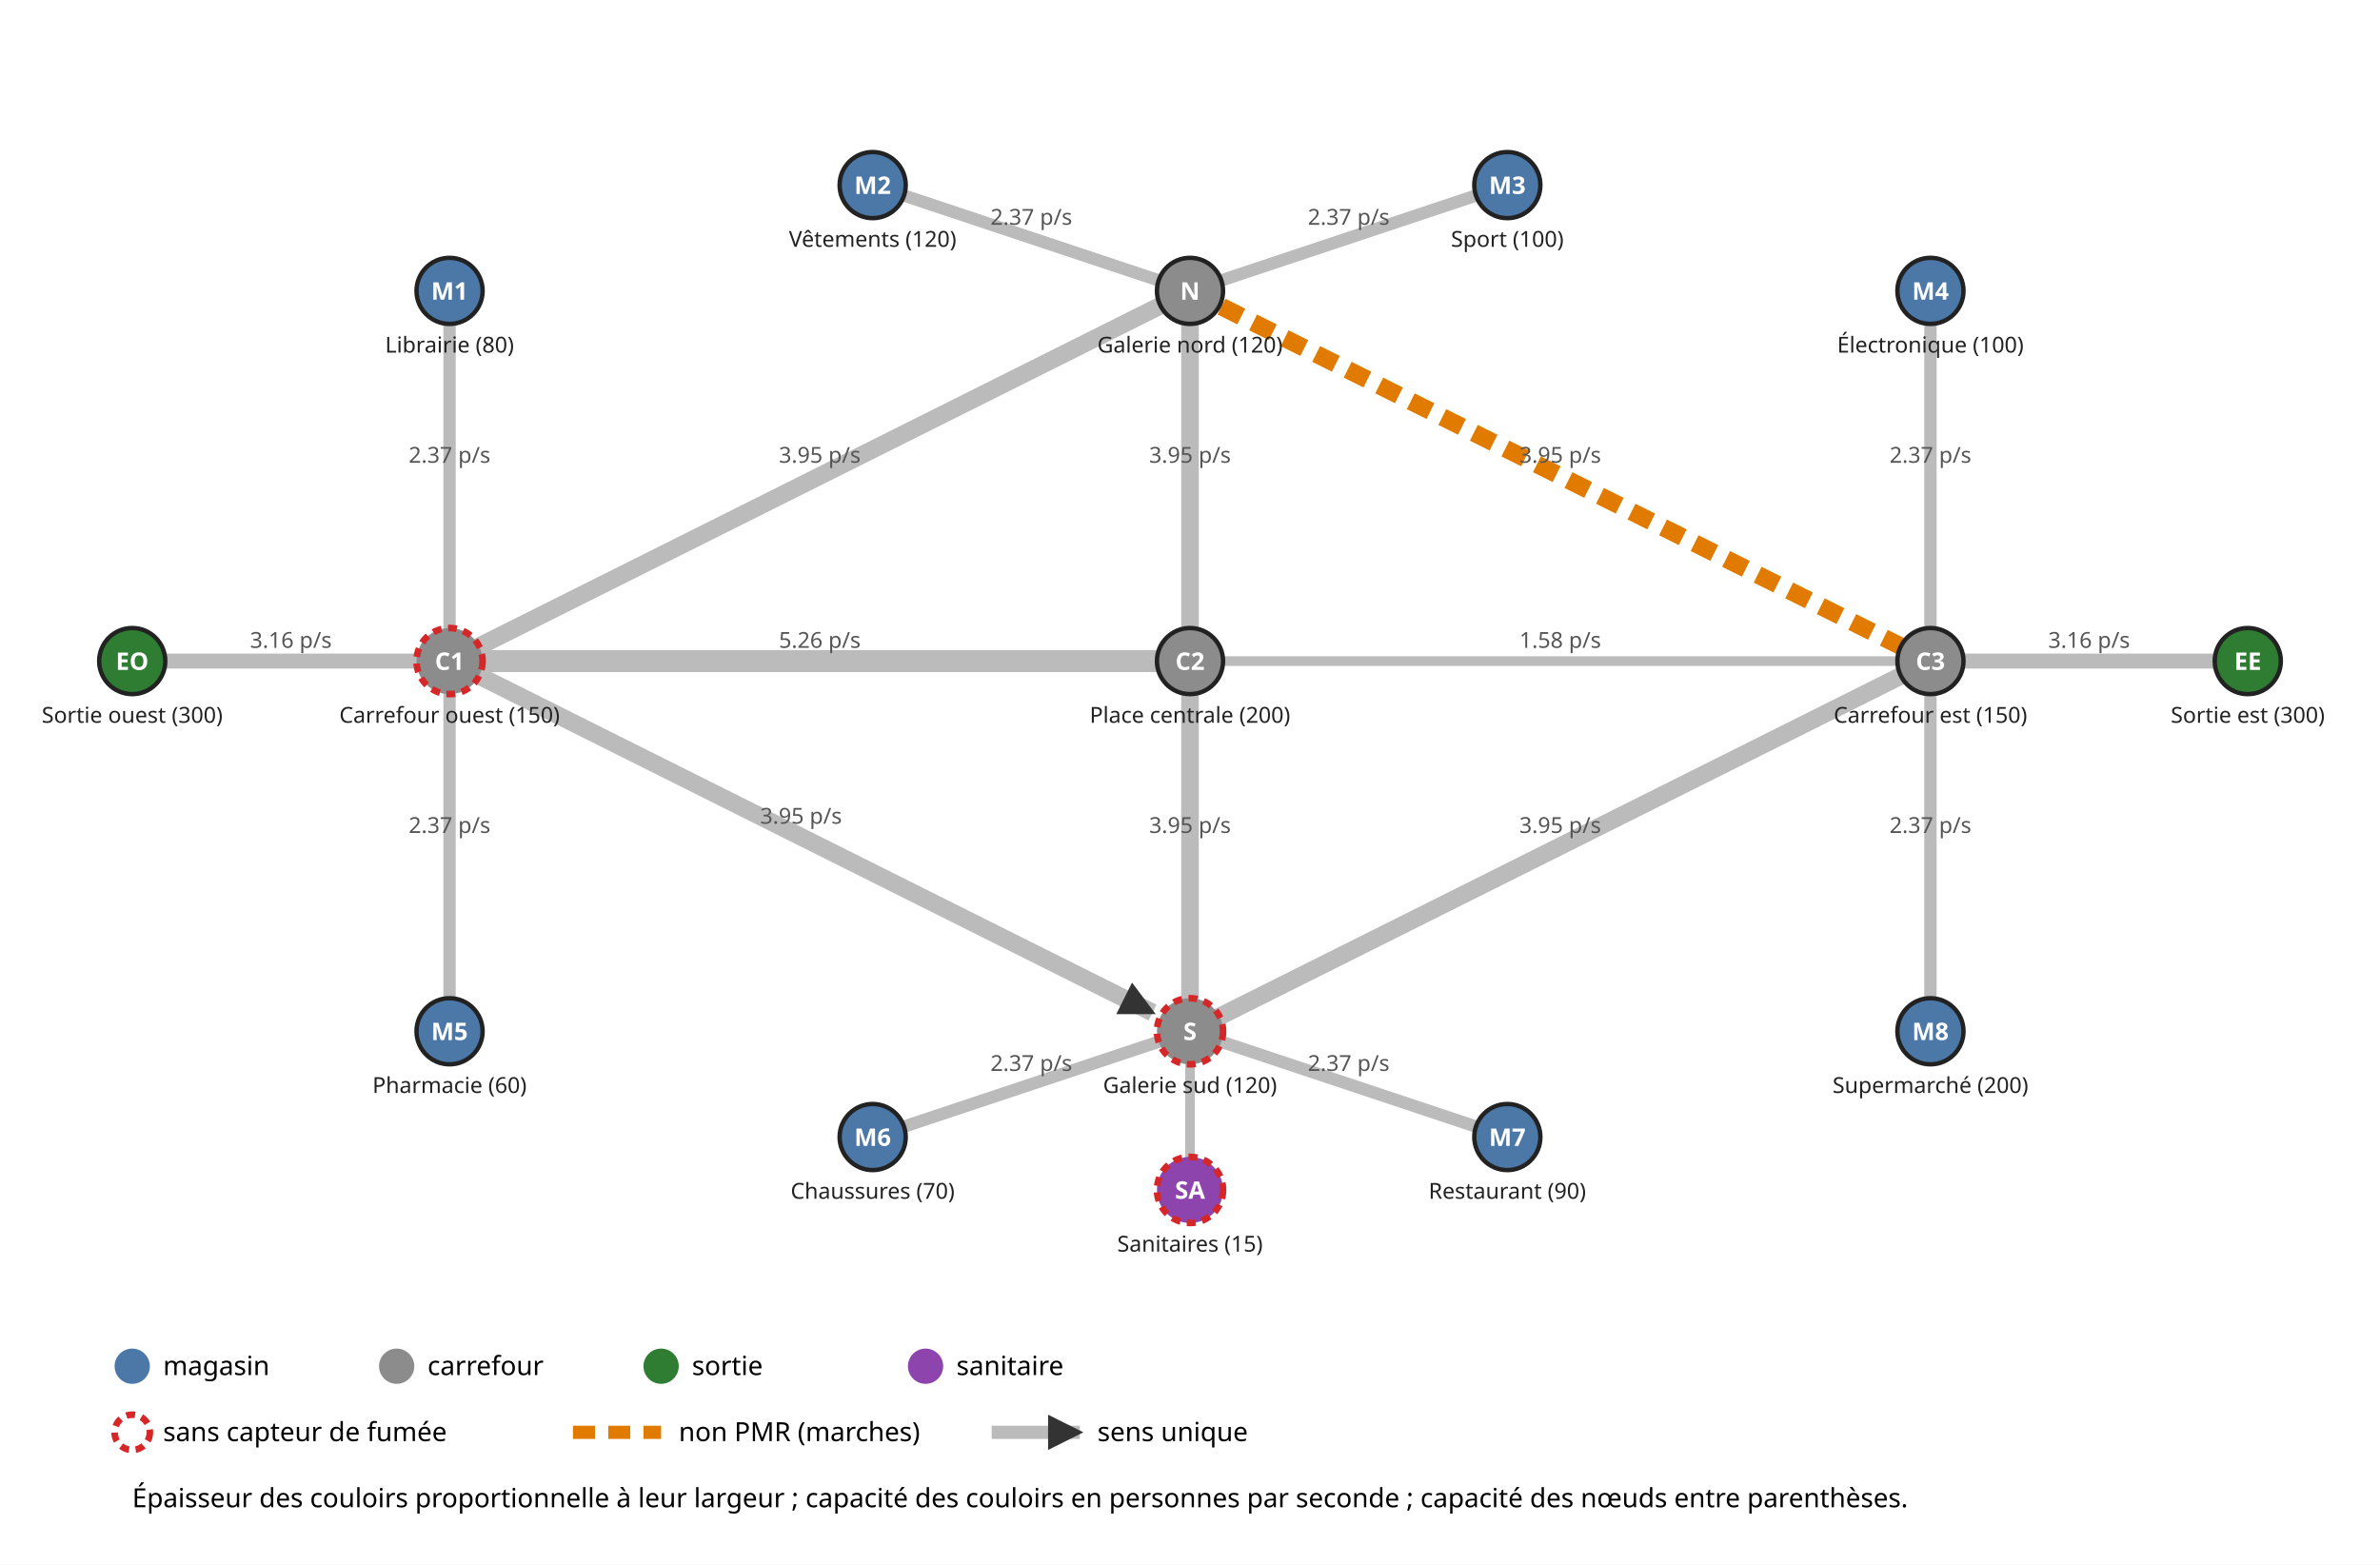
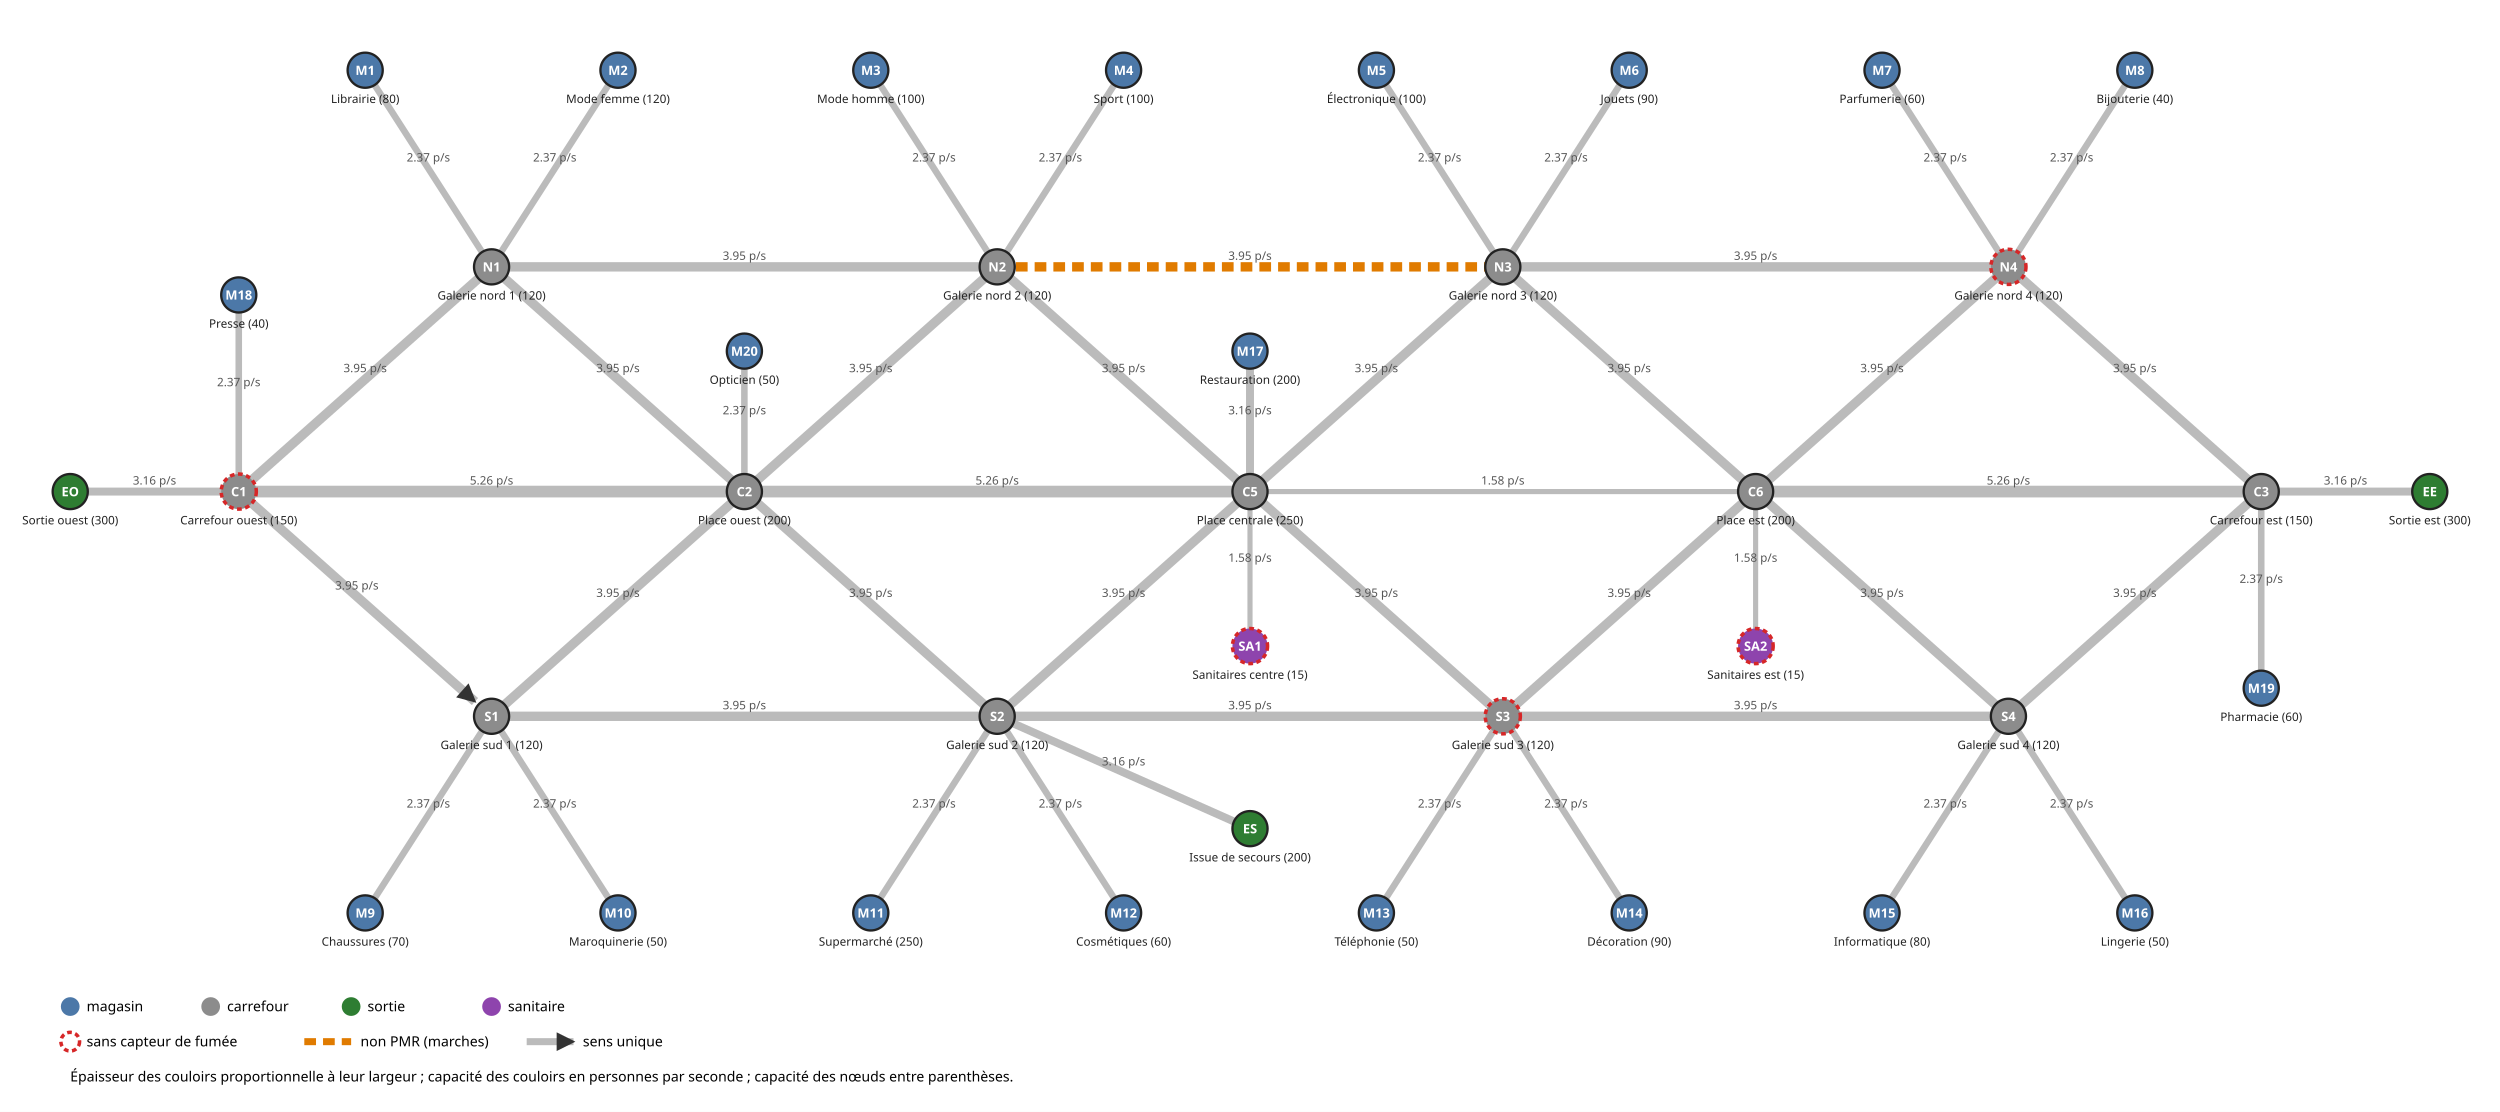
- <svg xmlns="http://www.w3.org/2000/svg" width="1080" height="710" font-family="sans-serif">
+ <svg xmlns="http://www.w3.org/2000/svg" width="2136" height="950" font-family="sans-serif">
  <defs>
    <marker id="fleche" viewBox="0 0 10 10" refX="9" refY="5" markerWidth="16" markerHeight="16" markerUnits="userSpaceOnUse" orient="auto">
      <path d="M0,0 L10,5 L0,10 z" fill="#333" />
    </marker>
  </defs>
-   <rect width="1080" height="710" fill="white" />
-   <line x1="60.0" y1="300.0" x2="204.0" y2="300.0" stroke="#BBBBBB" stroke-width="6.8" />
-   <text x="132.0" y="294.0" font-size="10" fill="#555" text-anchor="middle">3.16 p/s</text>
-   <line x1="204.0" y1="300.0" x2="540.0" y2="300.0" stroke="#BBBBBB" stroke-width="10.0" />
-   <text x="372.0" y="294.0" font-size="10" fill="#555" text-anchor="middle">5.26 p/s</text>
-   <line x1="540.0" y1="300.0" x2="876.0" y2="300.0" stroke="#BBBBBB" stroke-width="4.4" />
-   <text x="708.0" y="294.0" font-size="10" fill="#555" text-anchor="middle">1.58 p/s</text>
-   <line x1="876.0" y1="300.0" x2="1020.0" y2="300.0" stroke="#BBBBBB" stroke-width="6.8" />
-   <text x="948.0" y="294.0" font-size="10" fill="#555" text-anchor="middle">3.16 p/s</text>
-   <line x1="540.0" y1="300.0" x2="540.0" y2="132.0" stroke="#BBBBBB" stroke-width="8.0" />
-   <text x="540.0" y="210.0" font-size="10" fill="#555" text-anchor="middle">3.95 p/s</text>
-   <line x1="540.0" y1="300.0" x2="540.0" y2="468.0" stroke="#BBBBBB" stroke-width="8.0" />
-   <text x="540.0" y="378.0" font-size="10" fill="#555" text-anchor="middle">3.95 p/s</text>
-   <line x1="204.0" y1="300.0" x2="540.0" y2="132.0" stroke="#BBBBBB" stroke-width="8.0" />
-   <text x="372.0" y="210.0" font-size="10" fill="#555" text-anchor="middle">3.95 p/s</text>
-   <line x1="540.0" y1="132.0" x2="876.0" y2="300.0" stroke="#E07B00" stroke-width="8.0" stroke-dasharray="10,6" />
-   <text x="708.0" y="210.0" font-size="10" fill="#555" text-anchor="middle">3.95 p/s</text>
-   <line x1="204.0" y1="300.0" x2="523.0" y2="459.5" stroke="#BBBBBB" stroke-width="8.0" marker-end="url(#fleche)" />
-   <text x="363.5" y="373.8" font-size="10" fill="#555" text-anchor="middle">3.95 p/s</text>
-   <line x1="540.0" y1="468.0" x2="876.0" y2="300.0" stroke="#BBBBBB" stroke-width="8.0" />
-   <text x="708.0" y="378.0" font-size="10" fill="#555" text-anchor="middle">3.95 p/s</text>
-   <line x1="204.0" y1="132.0" x2="204.0" y2="300.0" stroke="#BBBBBB" stroke-width="5.6" />
-   <text x="204.0" y="210.0" font-size="10" fill="#555" text-anchor="middle">2.37 p/s</text>
-   <line x1="204.0" y1="468.0" x2="204.0" y2="300.0" stroke="#BBBBBB" stroke-width="5.6" />
-   <text x="204.0" y="378.0" font-size="10" fill="#555" text-anchor="middle">2.37 p/s</text>
-   <line x1="396.0" y1="84.0" x2="540.0" y2="132.0" stroke="#BBBBBB" stroke-width="5.6" />
-   <text x="468.0" y="102.0" font-size="10" fill="#555" text-anchor="middle">2.37 p/s</text>
-   <line x1="684.0" y1="84.0" x2="540.0" y2="132.0" stroke="#BBBBBB" stroke-width="5.6" />
-   <text x="612.0" y="102.0" font-size="10" fill="#555" text-anchor="middle">2.37 p/s</text>
-   <line x1="876.0" y1="132.0" x2="876.0" y2="300.0" stroke="#BBBBBB" stroke-width="5.6" />
-   <text x="876.0" y="210.0" font-size="10" fill="#555" text-anchor="middle">2.37 p/s</text>
-   <line x1="876.0" y1="468.0" x2="876.0" y2="300.0" stroke="#BBBBBB" stroke-width="5.6" />
-   <text x="876.0" y="378.0" font-size="10" fill="#555" text-anchor="middle">2.37 p/s</text>
-   <line x1="396.0" y1="516.0" x2="540.0" y2="468.0" stroke="#BBBBBB" stroke-width="5.6" />
-   <text x="468.0" y="486.0" font-size="10" fill="#555" text-anchor="middle">2.37 p/s</text>
-   <line x1="684.0" y1="516.0" x2="540.0" y2="468.0" stroke="#BBBBBB" stroke-width="5.6" />
-   <text x="612.0" y="486.0" font-size="10" fill="#555" text-anchor="middle">2.37 p/s</text>
-   <line x1="540.0" y1="540.0" x2="540.0" y2="468.0" stroke="#BBBBBB" stroke-width="4.4" />
-   <circle cx="60.0" cy="300.0" r="15" fill="#2E7D32" stroke="#222" stroke-width="2" />
-   <text x="60.0" y="304.0" font-size="11" fill="white" text-anchor="middle" font-weight="bold">EO</text>
-   <text x="60.0" y="328.0" font-size="10" fill="#222" text-anchor="middle">Sortie ouest (300)</text>
-   <circle cx="204.0" cy="300.0" r="15" fill="#8C8C8C" stroke="#D62728" stroke-width="3" stroke-dasharray="4,3" />
-   <text x="204.0" y="304.0" font-size="11" fill="white" text-anchor="middle" font-weight="bold">C1</text>
-   <text x="204.0" y="328.0" font-size="10" fill="#222" text-anchor="middle">Carrefour ouest (150)</text>
-   <circle cx="540.0" cy="300.0" r="15" fill="#8C8C8C" stroke="#222" stroke-width="2" />
-   <text x="540.0" y="304.0" font-size="11" fill="white" text-anchor="middle" font-weight="bold">C2</text>
-   <text x="540.0" y="328.0" font-size="10" fill="#222" text-anchor="middle">Place centrale (200)</text>
-   <circle cx="876.0" cy="300.0" r="15" fill="#8C8C8C" stroke="#222" stroke-width="2" />
-   <text x="876.0" y="304.0" font-size="11" fill="white" text-anchor="middle" font-weight="bold">C3</text>
-   <text x="876.0" y="328.0" font-size="10" fill="#222" text-anchor="middle">Carrefour est (150)</text>
-   <circle cx="1020.0" cy="300.0" r="15" fill="#2E7D32" stroke="#222" stroke-width="2" />
-   <text x="1020.0" y="304.0" font-size="11" fill="white" text-anchor="middle" font-weight="bold">EE</text>
-   <text x="1020.0" y="328.0" font-size="10" fill="#222" text-anchor="middle">Sortie est (300)</text>
-   <circle cx="540.0" cy="132.0" r="15" fill="#8C8C8C" stroke="#222" stroke-width="2" />
-   <text x="540.0" y="136.0" font-size="11" fill="white" text-anchor="middle" font-weight="bold">N</text>
-   <text x="540.0" y="160.0" font-size="10" fill="#222" text-anchor="middle">Galerie nord (120)</text>
-   <circle cx="540.0" cy="468.0" r="15" fill="#8C8C8C" stroke="#D62728" stroke-width="3" stroke-dasharray="4,3" />
-   <text x="540.0" y="472.0" font-size="11" fill="white" text-anchor="middle" font-weight="bold">S</text>
-   <text x="540.0" y="496.0" font-size="10" fill="#222" text-anchor="middle">Galerie sud (120)</text>
-   <circle cx="204.0" cy="132.0" r="15" fill="#4C78A8" stroke="#222" stroke-width="2" />
-   <text x="204.0" y="136.0" font-size="11" fill="white" text-anchor="middle" font-weight="bold">M1</text>
-   <text x="204.0" y="160.0" font-size="10" fill="#222" text-anchor="middle">Librairie (80)</text>
-   <circle cx="396.0" cy="84.0" r="15" fill="#4C78A8" stroke="#222" stroke-width="2" />
-   <text x="396.0" y="88.0" font-size="11" fill="white" text-anchor="middle" font-weight="bold">M2</text>
-   <text x="396.0" y="112.0" font-size="10" fill="#222" text-anchor="middle">Vêtements (120)</text>
-   <circle cx="684.0" cy="84.0" r="15" fill="#4C78A8" stroke="#222" stroke-width="2" />
-   <text x="684.0" y="88.0" font-size="11" fill="white" text-anchor="middle" font-weight="bold">M3</text>
-   <text x="684.0" y="112.0" font-size="10" fill="#222" text-anchor="middle">Sport (100)</text>
-   <circle cx="876.0" cy="132.0" r="15" fill="#4C78A8" stroke="#222" stroke-width="2" />
-   <text x="876.0" y="136.0" font-size="11" fill="white" text-anchor="middle" font-weight="bold">M4</text>
-   <text x="876.0" y="160.0" font-size="10" fill="#222" text-anchor="middle">Électronique (100)</text>
-   <circle cx="204.0" cy="468.0" r="15" fill="#4C78A8" stroke="#222" stroke-width="2" />
-   <text x="204.0" y="472.0" font-size="11" fill="white" text-anchor="middle" font-weight="bold">M5</text>
-   <text x="204.0" y="496.0" font-size="10" fill="#222" text-anchor="middle">Pharmacie (60)</text>
-   <circle cx="396.0" cy="516.0" r="15" fill="#4C78A8" stroke="#222" stroke-width="2" />
-   <text x="396.0" y="520.0" font-size="11" fill="white" text-anchor="middle" font-weight="bold">M6</text>
-   <text x="396.0" y="544.0" font-size="10" fill="#222" text-anchor="middle">Chaussures (70)</text>
-   <circle cx="684.0" cy="516.0" r="15" fill="#4C78A8" stroke="#222" stroke-width="2" />
-   <text x="684.0" y="520.0" font-size="11" fill="white" text-anchor="middle" font-weight="bold">M7</text>
-   <text x="684.0" y="544.0" font-size="10" fill="#222" text-anchor="middle">Restaurant (90)</text>
-   <circle cx="876.0" cy="468.0" r="15" fill="#4C78A8" stroke="#222" stroke-width="2" />
-   <text x="876.0" y="472.0" font-size="11" fill="white" text-anchor="middle" font-weight="bold">M8</text>
-   <text x="876.0" y="496.0" font-size="10" fill="#222" text-anchor="middle">Supermarché (200)</text>
-   <circle cx="540.0" cy="540.0" r="15" fill="#8E44AD" stroke="#D62728" stroke-width="3" stroke-dasharray="4,3" />
-   <text x="540.0" y="544.0" font-size="11" fill="white" text-anchor="middle" font-weight="bold">SA</text>
-   <text x="540.0" y="568.0" font-size="10" fill="#222" text-anchor="middle">Sanitaires (15)</text>
-   <circle cx="60" cy="620" r="8" fill="#4C78A8" />
-   <text x="74" y="624" font-size="12">magasin</text>
-   <circle cx="180" cy="620" r="8" fill="#8C8C8C" />
-   <text x="194" y="624" font-size="12">carrefour</text>
-   <circle cx="300" cy="620" r="8" fill="#2E7D32" />
-   <text x="314" y="624" font-size="12">sortie</text>
-   <circle cx="420" cy="620" r="8" fill="#8E44AD" />
-   <text x="434" y="624" font-size="12">sanitaire</text>
-   <circle cx="60" cy="650" r="8" fill="white" stroke="#D62728" stroke-width="3" stroke-dasharray="4,3" />
-   <text x="74" y="654" font-size="12">sans capteur de fumée</text>
-   <line x1="260" y1="650" x2="300" y2="650" stroke="#E07B00" stroke-width="6" stroke-dasharray="10,6" />
-   <text x="308" y="654" font-size="12">non PMR (marches)</text>
-   <line x1="450" y1="650" x2="490" y2="650" stroke="#BBBBBB" stroke-width="6" marker-end="url(#fleche)" />
-   <text x="498" y="654" font-size="12">sens unique</text>
-   <text x="60" y="684" font-size="12">Épaisseur des couloirs proportionnelle à leur largeur ; capacité des couloirs en personnes par seconde ; capacité des nœuds entre parenthèses.</text>
+   <rect width="2136" height="950" fill="white" />
+   <line x1="60.0" y1="420.0" x2="204.0" y2="420.0" stroke="#BBBBBB" stroke-width="6.8" />
+   <text x="132.0" y="414.0" font-size="10" fill="#555" text-anchor="middle">3.16 p/s</text>
+   <line x1="204.0" y1="420.0" x2="636.0" y2="420.0" stroke="#BBBBBB" stroke-width="10.0" />
+   <text x="420.0" y="414.0" font-size="10" fill="#555" text-anchor="middle">5.26 p/s</text>
+   <line x1="636.0" y1="420.0" x2="1068.0" y2="420.0" stroke="#BBBBBB" stroke-width="10.0" />
+   <text x="852.0" y="414.0" font-size="10" fill="#555" text-anchor="middle">5.26 p/s</text>
+   <line x1="1068.0" y1="420.0" x2="1500.0" y2="420.0" stroke="#BBBBBB" stroke-width="4.4" />
+   <text x="1284.0" y="414.0" font-size="10" fill="#555" text-anchor="middle">1.58 p/s</text>
+   <line x1="1500.0" y1="420.0" x2="1932.0" y2="420.0" stroke="#BBBBBB" stroke-width="10.0" />
+   <text x="1716.0" y="414.0" font-size="10" fill="#555" text-anchor="middle">5.26 p/s</text>
+   <line x1="1932.0" y1="420.0" x2="2076.0" y2="420.0" stroke="#BBBBBB" stroke-width="6.8" />
+   <text x="2004.0" y="414.0" font-size="10" fill="#555" text-anchor="middle">3.16 p/s</text>
+   <line x1="420.0" y1="228.0" x2="852.0" y2="228.0" stroke="#BBBBBB" stroke-width="8.0" />
+   <text x="636.0" y="222.0" font-size="10" fill="#555" text-anchor="middle">3.95 p/s</text>
+   <line x1="852.0" y1="228.0" x2="1284.0" y2="228.0" stroke="#E07B00" stroke-width="8.0" stroke-dasharray="10,6" />
+   <text x="1068.0" y="222.0" font-size="10" fill="#555" text-anchor="middle">3.95 p/s</text>
+   <line x1="1284.0" y1="228.0" x2="1716.0" y2="228.0" stroke="#BBBBBB" stroke-width="8.0" />
+   <text x="1500.0" y="222.0" font-size="10" fill="#555" text-anchor="middle">3.95 p/s</text>
+   <line x1="420.0" y1="612.0" x2="852.0" y2="612.0" stroke="#BBBBBB" stroke-width="8.0" />
+   <text x="636.0" y="606.0" font-size="10" fill="#555" text-anchor="middle">3.95 p/s</text>
+   <line x1="852.0" y1="612.0" x2="1284.0" y2="612.0" stroke="#BBBBBB" stroke-width="8.0" />
+   <text x="1068.0" y="606.0" font-size="10" fill="#555" text-anchor="middle">3.95 p/s</text>
+   <line x1="1284.0" y1="612.0" x2="1716.0" y2="612.0" stroke="#BBBBBB" stroke-width="8.0" />
+   <text x="1500.0" y="606.0" font-size="10" fill="#555" text-anchor="middle">3.95 p/s</text>
+   <line x1="204.0" y1="420.0" x2="420.0" y2="228.0" stroke="#BBBBBB" stroke-width="8.0" />
+   <text x="312.0" y="318.0" font-size="10" fill="#555" text-anchor="middle">3.95 p/s</text>
+   <line x1="420.0" y1="228.0" x2="636.0" y2="420.0" stroke="#BBBBBB" stroke-width="8.0" />
+   <text x="528.0" y="318.0" font-size="10" fill="#555" text-anchor="middle">3.95 p/s</text>
+   <line x1="636.0" y1="420.0" x2="852.0" y2="228.0" stroke="#BBBBBB" stroke-width="8.0" />
+   <text x="744.0" y="318.0" font-size="10" fill="#555" text-anchor="middle">3.95 p/s</text>
+   <line x1="852.0" y1="228.0" x2="1068.0" y2="420.0" stroke="#BBBBBB" stroke-width="8.0" />
+   <text x="960.0" y="318.0" font-size="10" fill="#555" text-anchor="middle">3.95 p/s</text>
+   <line x1="1068.0" y1="420.0" x2="1284.0" y2="228.0" stroke="#BBBBBB" stroke-width="8.0" />
+   <text x="1176.0" y="318.0" font-size="10" fill="#555" text-anchor="middle">3.95 p/s</text>
+   <line x1="1284.0" y1="228.0" x2="1500.0" y2="420.0" stroke="#BBBBBB" stroke-width="8.0" />
+   <text x="1392.0" y="318.0" font-size="10" fill="#555" text-anchor="middle">3.95 p/s</text>
+   <line x1="1500.0" y1="420.0" x2="1716.0" y2="228.0" stroke="#BBBBBB" stroke-width="8.0" />
+   <text x="1608.0" y="318.0" font-size="10" fill="#555" text-anchor="middle">3.95 p/s</text>
+   <line x1="1716.0" y1="228.0" x2="1932.0" y2="420.0" stroke="#BBBBBB" stroke-width="8.0" />
+   <text x="1824.0" y="318.0" font-size="10" fill="#555" text-anchor="middle">3.95 p/s</text>
+   <line x1="204.0" y1="420.0" x2="405.8" y2="599.4" stroke="#BBBBBB" stroke-width="8.0" marker-end="url(#fleche)" />
+   <text x="304.9" y="503.7" font-size="10" fill="#555" text-anchor="middle">3.95 p/s</text>
+   <line x1="420.0" y1="612.0" x2="636.0" y2="420.0" stroke="#BBBBBB" stroke-width="8.0" />
+   <text x="528.0" y="510.0" font-size="10" fill="#555" text-anchor="middle">3.95 p/s</text>
+   <line x1="636.0" y1="420.0" x2="852.0" y2="612.0" stroke="#BBBBBB" stroke-width="8.0" />
+   <text x="744.0" y="510.0" font-size="10" fill="#555" text-anchor="middle">3.95 p/s</text>
+   <line x1="852.0" y1="612.0" x2="1068.0" y2="420.0" stroke="#BBBBBB" stroke-width="8.0" />
+   <text x="960.0" y="510.0" font-size="10" fill="#555" text-anchor="middle">3.95 p/s</text>
+   <line x1="1068.0" y1="420.0" x2="1284.0" y2="612.0" stroke="#BBBBBB" stroke-width="8.0" />
+   <text x="1176.0" y="510.0" font-size="10" fill="#555" text-anchor="middle">3.95 p/s</text>
+   <line x1="1284.0" y1="612.0" x2="1500.0" y2="420.0" stroke="#BBBBBB" stroke-width="8.0" />
+   <text x="1392.0" y="510.0" font-size="10" fill="#555" text-anchor="middle">3.95 p/s</text>
+   <line x1="1500.0" y1="420.0" x2="1716.0" y2="612.0" stroke="#BBBBBB" stroke-width="8.0" />
+   <text x="1608.0" y="510.0" font-size="10" fill="#555" text-anchor="middle">3.95 p/s</text>
+   <line x1="1716.0" y1="612.0" x2="1932.0" y2="420.0" stroke="#BBBBBB" stroke-width="8.0" />
+   <text x="1824.0" y="510.0" font-size="10" fill="#555" text-anchor="middle">3.95 p/s</text>
+   <line x1="852.0" y1="612.0" x2="1068.0" y2="708.0" stroke="#BBBBBB" stroke-width="6.8" />
+   <text x="960.0" y="654.0" font-size="10" fill="#555" text-anchor="middle">3.16 p/s</text>
+   <line x1="1068.0" y1="420.0" x2="1068.0" y2="300.0" stroke="#BBBBBB" stroke-width="6.8" />
+   <text x="1068.0" y="354.0" font-size="10" fill="#555" text-anchor="middle">3.16 p/s</text>
+   <line x1="204.0" y1="252.0" x2="204.0" y2="420.0" stroke="#BBBBBB" stroke-width="5.6" />
+   <text x="204.0" y="330.0" font-size="10" fill="#555" text-anchor="middle">2.37 p/s</text>
+   <line x1="1932.0" y1="588.0" x2="1932.0" y2="420.0" stroke="#BBBBBB" stroke-width="5.6" />
+   <text x="1932.0" y="498.0" font-size="10" fill="#555" text-anchor="middle">2.37 p/s</text>
+   <line x1="636.0" y1="300.0" x2="636.0" y2="420.0" stroke="#BBBBBB" stroke-width="5.6" />
+   <text x="636.0" y="354.0" font-size="10" fill="#555" text-anchor="middle">2.37 p/s</text>
+   <line x1="1068.0" y1="552.0" x2="1068.0" y2="420.0" stroke="#BBBBBB" stroke-width="4.4" />
+   <text x="1068.0" y="480.0" font-size="10" fill="#555" text-anchor="middle">1.58 p/s</text>
+   <line x1="1500.0" y1="552.0" x2="1500.0" y2="420.0" stroke="#BBBBBB" stroke-width="4.4" />
+   <text x="1500.0" y="480.0" font-size="10" fill="#555" text-anchor="middle">1.58 p/s</text>
+   <line x1="312.0" y1="60.0" x2="420.0" y2="228.0" stroke="#BBBBBB" stroke-width="5.6" />
+   <text x="366.0" y="138.0" font-size="10" fill="#555" text-anchor="middle">2.37 p/s</text>
+   <line x1="312.0" y1="780.0" x2="420.0" y2="612.0" stroke="#BBBBBB" stroke-width="5.6" />
+   <text x="366.0" y="690.0" font-size="10" fill="#555" text-anchor="middle">2.37 p/s</text>
+   <line x1="528.0" y1="60.0" x2="420.0" y2="228.0" stroke="#BBBBBB" stroke-width="5.6" />
+   <text x="474.0" y="138.0" font-size="10" fill="#555" text-anchor="middle">2.37 p/s</text>
+   <line x1="528.0" y1="780.0" x2="420.0" y2="612.0" stroke="#BBBBBB" stroke-width="5.6" />
+   <text x="474.0" y="690.0" font-size="10" fill="#555" text-anchor="middle">2.37 p/s</text>
+   <line x1="744.0" y1="60.0" x2="852.0" y2="228.0" stroke="#BBBBBB" stroke-width="5.6" />
+   <text x="798.0" y="138.0" font-size="10" fill="#555" text-anchor="middle">2.37 p/s</text>
+   <line x1="744.0" y1="780.0" x2="852.0" y2="612.0" stroke="#BBBBBB" stroke-width="5.6" />
+   <text x="798.0" y="690.0" font-size="10" fill="#555" text-anchor="middle">2.37 p/s</text>
+   <line x1="960.0" y1="60.0" x2="852.0" y2="228.0" stroke="#BBBBBB" stroke-width="5.6" />
+   <text x="906.0" y="138.0" font-size="10" fill="#555" text-anchor="middle">2.37 p/s</text>
+   <line x1="960.0" y1="780.0" x2="852.0" y2="612.0" stroke="#BBBBBB" stroke-width="5.6" />
+   <text x="906.0" y="690.0" font-size="10" fill="#555" text-anchor="middle">2.37 p/s</text>
+   <line x1="1176.0" y1="60.0" x2="1284.0" y2="228.0" stroke="#BBBBBB" stroke-width="5.6" />
+   <text x="1230.0" y="138.0" font-size="10" fill="#555" text-anchor="middle">2.37 p/s</text>
+   <line x1="1176.0" y1="780.0" x2="1284.0" y2="612.0" stroke="#BBBBBB" stroke-width="5.6" />
+   <text x="1230.0" y="690.0" font-size="10" fill="#555" text-anchor="middle">2.37 p/s</text>
+   <line x1="1392.0" y1="60.0" x2="1284.0" y2="228.0" stroke="#BBBBBB" stroke-width="5.6" />
+   <text x="1338.0" y="138.0" font-size="10" fill="#555" text-anchor="middle">2.37 p/s</text>
+   <line x1="1392.0" y1="780.0" x2="1284.0" y2="612.0" stroke="#BBBBBB" stroke-width="5.6" />
+   <text x="1338.0" y="690.0" font-size="10" fill="#555" text-anchor="middle">2.37 p/s</text>
+   <line x1="1608.0" y1="60.0" x2="1716.0" y2="228.0" stroke="#BBBBBB" stroke-width="5.6" />
+   <text x="1662.0" y="138.0" font-size="10" fill="#555" text-anchor="middle">2.37 p/s</text>
+   <line x1="1608.0" y1="780.0" x2="1716.0" y2="612.0" stroke="#BBBBBB" stroke-width="5.6" />
+   <text x="1662.0" y="690.0" font-size="10" fill="#555" text-anchor="middle">2.37 p/s</text>
+   <line x1="1824.0" y1="60.0" x2="1716.0" y2="228.0" stroke="#BBBBBB" stroke-width="5.6" />
+   <text x="1770.0" y="138.0" font-size="10" fill="#555" text-anchor="middle">2.37 p/s</text>
+   <line x1="1824.0" y1="780.0" x2="1716.0" y2="612.0" stroke="#BBBBBB" stroke-width="5.6" />
+   <text x="1770.0" y="690.0" font-size="10" fill="#555" text-anchor="middle">2.37 p/s</text>
+   <circle cx="60.0" cy="420.0" r="15" fill="#2E7D32" stroke="#222" stroke-width="2" />
+   <text x="60.0" y="424.0" font-size="11" fill="white" text-anchor="middle" font-weight="bold">EO</text>
+   <text x="60.0" y="448.0" font-size="10" fill="#222" text-anchor="middle">Sortie ouest (300)</text>
+   <circle cx="2076.0" cy="420.0" r="15" fill="#2E7D32" stroke="#222" stroke-width="2" />
+   <text x="2076.0" y="424.0" font-size="11" fill="white" text-anchor="middle" font-weight="bold">EE</text>
+   <text x="2076.0" y="448.0" font-size="10" fill="#222" text-anchor="middle">Sortie est (300)</text>
+   <circle cx="1068.0" cy="708.0" r="15" fill="#2E7D32" stroke="#222" stroke-width="2" />
+   <text x="1068.0" y="712.0" font-size="11" fill="white" text-anchor="middle" font-weight="bold">ES</text>
+   <text x="1068.0" y="736.0" font-size="10" fill="#222" text-anchor="middle">Issue de secours (200)</text>
+   <circle cx="204.0" cy="420.0" r="15" fill="#8C8C8C" stroke="#D62728" stroke-width="3" stroke-dasharray="4,3" />
+   <text x="204.0" y="424.0" font-size="11" fill="white" text-anchor="middle" font-weight="bold">C1</text>
+   <text x="204.0" y="448.0" font-size="10" fill="#222" text-anchor="middle">Carrefour ouest (150)</text>
+   <circle cx="636.0" cy="420.0" r="15" fill="#8C8C8C" stroke="#222" stroke-width="2" />
+   <text x="636.0" y="424.0" font-size="11" fill="white" text-anchor="middle" font-weight="bold">C2</text>
+   <text x="636.0" y="448.0" font-size="10" fill="#222" text-anchor="middle">Place ouest (200)</text>
+   <circle cx="1068.0" cy="420.0" r="15" fill="#8C8C8C" stroke="#222" stroke-width="2" />
+   <text x="1068.0" y="424.0" font-size="11" fill="white" text-anchor="middle" font-weight="bold">C5</text>
+   <text x="1068.0" y="448.0" font-size="10" fill="#222" text-anchor="middle">Place centrale (250)</text>
+   <circle cx="1500.0" cy="420.0" r="15" fill="#8C8C8C" stroke="#222" stroke-width="2" />
+   <text x="1500.0" y="424.0" font-size="11" fill="white" text-anchor="middle" font-weight="bold">C6</text>
+   <text x="1500.0" y="448.0" font-size="10" fill="#222" text-anchor="middle">Place est (200)</text>
+   <circle cx="1932.0" cy="420.0" r="15" fill="#8C8C8C" stroke="#222" stroke-width="2" />
+   <text x="1932.0" y="424.0" font-size="11" fill="white" text-anchor="middle" font-weight="bold">C3</text>
+   <text x="1932.0" y="448.0" font-size="10" fill="#222" text-anchor="middle">Carrefour est (150)</text>
+   <circle cx="420.0" cy="228.0" r="15" fill="#8C8C8C" stroke="#222" stroke-width="2" />
+   <text x="420.0" y="232.0" font-size="11" fill="white" text-anchor="middle" font-weight="bold">N1</text>
+   <text x="420.0" y="256.0" font-size="10" fill="#222" text-anchor="middle">Galerie nord 1 (120)</text>
+   <circle cx="852.0" cy="228.0" r="15" fill="#8C8C8C" stroke="#222" stroke-width="2" />
+   <text x="852.0" y="232.0" font-size="11" fill="white" text-anchor="middle" font-weight="bold">N2</text>
+   <text x="852.0" y="256.0" font-size="10" fill="#222" text-anchor="middle">Galerie nord 2 (120)</text>
+   <circle cx="1284.0" cy="228.0" r="15" fill="#8C8C8C" stroke="#222" stroke-width="2" />
+   <text x="1284.0" y="232.0" font-size="11" fill="white" text-anchor="middle" font-weight="bold">N3</text>
+   <text x="1284.0" y="256.0" font-size="10" fill="#222" text-anchor="middle">Galerie nord 3 (120)</text>
+   <circle cx="1716.0" cy="228.0" r="15" fill="#8C8C8C" stroke="#D62728" stroke-width="3" stroke-dasharray="4,3" />
+   <text x="1716.0" y="232.0" font-size="11" fill="white" text-anchor="middle" font-weight="bold">N4</text>
+   <text x="1716.0" y="256.0" font-size="10" fill="#222" text-anchor="middle">Galerie nord 4 (120)</text>
+   <circle cx="420.0" cy="612.0" r="15" fill="#8C8C8C" stroke="#222" stroke-width="2" />
+   <text x="420.0" y="616.0" font-size="11" fill="white" text-anchor="middle" font-weight="bold">S1</text>
+   <text x="420.0" y="640.0" font-size="10" fill="#222" text-anchor="middle">Galerie sud 1 (120)</text>
+   <circle cx="852.0" cy="612.0" r="15" fill="#8C8C8C" stroke="#222" stroke-width="2" />
+   <text x="852.0" y="616.0" font-size="11" fill="white" text-anchor="middle" font-weight="bold">S2</text>
+   <text x="852.0" y="640.0" font-size="10" fill="#222" text-anchor="middle">Galerie sud 2 (120)</text>
+   <circle cx="1284.0" cy="612.0" r="15" fill="#8C8C8C" stroke="#D62728" stroke-width="3" stroke-dasharray="4,3" />
+   <text x="1284.0" y="616.0" font-size="11" fill="white" text-anchor="middle" font-weight="bold">S3</text>
+   <text x="1284.0" y="640.0" font-size="10" fill="#222" text-anchor="middle">Galerie sud 3 (120)</text>
+   <circle cx="1716.0" cy="612.0" r="15" fill="#8C8C8C" stroke="#222" stroke-width="2" />
+   <text x="1716.0" y="616.0" font-size="11" fill="white" text-anchor="middle" font-weight="bold">S4</text>
+   <text x="1716.0" y="640.0" font-size="10" fill="#222" text-anchor="middle">Galerie sud 4 (120)</text>
+   <circle cx="312.0" cy="60.0" r="15" fill="#4C78A8" stroke="#222" stroke-width="2" />
+   <text x="312.0" y="64.0" font-size="11" fill="white" text-anchor="middle" font-weight="bold">M1</text>
+   <text x="312.0" y="88.0" font-size="10" fill="#222" text-anchor="middle">Librairie (80)</text>
+   <circle cx="528.0" cy="60.0" r="15" fill="#4C78A8" stroke="#222" stroke-width="2" />
+   <text x="528.0" y="64.0" font-size="11" fill="white" text-anchor="middle" font-weight="bold">M2</text>
+   <text x="528.0" y="88.0" font-size="10" fill="#222" text-anchor="middle">Mode femme (120)</text>
+   <circle cx="744.0" cy="60.0" r="15" fill="#4C78A8" stroke="#222" stroke-width="2" />
+   <text x="744.0" y="64.0" font-size="11" fill="white" text-anchor="middle" font-weight="bold">M3</text>
+   <text x="744.0" y="88.0" font-size="10" fill="#222" text-anchor="middle">Mode homme (100)</text>
+   <circle cx="960.0" cy="60.0" r="15" fill="#4C78A8" stroke="#222" stroke-width="2" />
+   <text x="960.0" y="64.0" font-size="11" fill="white" text-anchor="middle" font-weight="bold">M4</text>
+   <text x="960.0" y="88.0" font-size="10" fill="#222" text-anchor="middle">Sport (100)</text>
+   <circle cx="1176.0" cy="60.0" r="15" fill="#4C78A8" stroke="#222" stroke-width="2" />
+   <text x="1176.0" y="64.0" font-size="11" fill="white" text-anchor="middle" font-weight="bold">M5</text>
+   <text x="1176.0" y="88.0" font-size="10" fill="#222" text-anchor="middle">Électronique (100)</text>
+   <circle cx="1392.0" cy="60.0" r="15" fill="#4C78A8" stroke="#222" stroke-width="2" />
+   <text x="1392.0" y="64.0" font-size="11" fill="white" text-anchor="middle" font-weight="bold">M6</text>
+   <text x="1392.0" y="88.0" font-size="10" fill="#222" text-anchor="middle">Jouets (90)</text>
+   <circle cx="1608.0" cy="60.0" r="15" fill="#4C78A8" stroke="#222" stroke-width="2" />
+   <text x="1608.0" y="64.0" font-size="11" fill="white" text-anchor="middle" font-weight="bold">M7</text>
+   <text x="1608.0" y="88.0" font-size="10" fill="#222" text-anchor="middle">Parfumerie (60)</text>
+   <circle cx="1824.0" cy="60.0" r="15" fill="#4C78A8" stroke="#222" stroke-width="2" />
+   <text x="1824.0" y="64.0" font-size="11" fill="white" text-anchor="middle" font-weight="bold">M8</text>
+   <text x="1824.0" y="88.0" font-size="10" fill="#222" text-anchor="middle">Bijouterie (40)</text>
+   <circle cx="312.0" cy="780.0" r="15" fill="#4C78A8" stroke="#222" stroke-width="2" />
+   <text x="312.0" y="784.0" font-size="11" fill="white" text-anchor="middle" font-weight="bold">M9</text>
+   <text x="312.0" y="808.0" font-size="10" fill="#222" text-anchor="middle">Chaussures (70)</text>
+   <circle cx="528.0" cy="780.0" r="15" fill="#4C78A8" stroke="#222" stroke-width="2" />
+   <text x="528.0" y="784.0" font-size="11" fill="white" text-anchor="middle" font-weight="bold">M10</text>
+   <text x="528.0" y="808.0" font-size="10" fill="#222" text-anchor="middle">Maroquinerie (50)</text>
+   <circle cx="744.0" cy="780.0" r="15" fill="#4C78A8" stroke="#222" stroke-width="2" />
+   <text x="744.0" y="784.0" font-size="11" fill="white" text-anchor="middle" font-weight="bold">M11</text>
+   <text x="744.0" y="808.0" font-size="10" fill="#222" text-anchor="middle">Supermarché (250)</text>
+   <circle cx="960.0" cy="780.0" r="15" fill="#4C78A8" stroke="#222" stroke-width="2" />
+   <text x="960.0" y="784.0" font-size="11" fill="white" text-anchor="middle" font-weight="bold">M12</text>
+   <text x="960.0" y="808.0" font-size="10" fill="#222" text-anchor="middle">Cosmétiques (60)</text>
+   <circle cx="1176.0" cy="780.0" r="15" fill="#4C78A8" stroke="#222" stroke-width="2" />
+   <text x="1176.0" y="784.0" font-size="11" fill="white" text-anchor="middle" font-weight="bold">M13</text>
+   <text x="1176.0" y="808.0" font-size="10" fill="#222" text-anchor="middle">Téléphonie (50)</text>
+   <circle cx="1392.0" cy="780.0" r="15" fill="#4C78A8" stroke="#222" stroke-width="2" />
+   <text x="1392.0" y="784.0" font-size="11" fill="white" text-anchor="middle" font-weight="bold">M14</text>
+   <text x="1392.0" y="808.0" font-size="10" fill="#222" text-anchor="middle">Décoration (90)</text>
+   <circle cx="1608.0" cy="780.0" r="15" fill="#4C78A8" stroke="#222" stroke-width="2" />
+   <text x="1608.0" y="784.0" font-size="11" fill="white" text-anchor="middle" font-weight="bold">M15</text>
+   <text x="1608.0" y="808.0" font-size="10" fill="#222" text-anchor="middle">Informatique (80)</text>
+   <circle cx="1824.0" cy="780.0" r="15" fill="#4C78A8" stroke="#222" stroke-width="2" />
+   <text x="1824.0" y="784.0" font-size="11" fill="white" text-anchor="middle" font-weight="bold">M16</text>
+   <text x="1824.0" y="808.0" font-size="10" fill="#222" text-anchor="middle">Lingerie (50)</text>
+   <circle cx="1068.0" cy="300.0" r="15" fill="#4C78A8" stroke="#222" stroke-width="2" />
+   <text x="1068.0" y="304.0" font-size="11" fill="white" text-anchor="middle" font-weight="bold">M17</text>
+   <text x="1068.0" y="328.0" font-size="10" fill="#222" text-anchor="middle">Restauration (200)</text>
+   <circle cx="204.0" cy="252.0" r="15" fill="#4C78A8" stroke="#222" stroke-width="2" />
+   <text x="204.0" y="256.0" font-size="11" fill="white" text-anchor="middle" font-weight="bold">M18</text>
+   <text x="204.0" y="280.0" font-size="10" fill="#222" text-anchor="middle">Presse (40)</text>
+   <circle cx="1932.0" cy="588.0" r="15" fill="#4C78A8" stroke="#222" stroke-width="2" />
+   <text x="1932.0" y="592.0" font-size="11" fill="white" text-anchor="middle" font-weight="bold">M19</text>
+   <text x="1932.0" y="616.0" font-size="10" fill="#222" text-anchor="middle">Pharmacie (60)</text>
+   <circle cx="636.0" cy="300.0" r="15" fill="#4C78A8" stroke="#222" stroke-width="2" />
+   <text x="636.0" y="304.0" font-size="11" fill="white" text-anchor="middle" font-weight="bold">M20</text>
+   <text x="636.0" y="328.0" font-size="10" fill="#222" text-anchor="middle">Opticien (50)</text>
+   <circle cx="1068.0" cy="552.0" r="15" fill="#8E44AD" stroke="#D62728" stroke-width="3" stroke-dasharray="4,3" />
+   <text x="1068.0" y="556.0" font-size="11" fill="white" text-anchor="middle" font-weight="bold">SA1</text>
+   <text x="1068.0" y="580.0" font-size="10" fill="#222" text-anchor="middle">Sanitaires centre (15)</text>
+   <circle cx="1500.0" cy="552.0" r="15" fill="#8E44AD" stroke="#D62728" stroke-width="3" stroke-dasharray="4,3" />
+   <text x="1500.0" y="556.0" font-size="11" fill="white" text-anchor="middle" font-weight="bold">SA2</text>
+   <text x="1500.0" y="580.0" font-size="10" fill="#222" text-anchor="middle">Sanitaires est (15)</text>
+   <circle cx="60" cy="860" r="8" fill="#4C78A8" />
+   <text x="74" y="864" font-size="12">magasin</text>
+   <circle cx="180" cy="860" r="8" fill="#8C8C8C" />
+   <text x="194" y="864" font-size="12">carrefour</text>
+   <circle cx="300" cy="860" r="8" fill="#2E7D32" />
+   <text x="314" y="864" font-size="12">sortie</text>
+   <circle cx="420" cy="860" r="8" fill="#8E44AD" />
+   <text x="434" y="864" font-size="12">sanitaire</text>
+   <circle cx="60" cy="890" r="8" fill="white" stroke="#D62728" stroke-width="3" stroke-dasharray="4,3" />
+   <text x="74" y="894" font-size="12">sans capteur de fumée</text>
+   <line x1="260" y1="890" x2="300" y2="890" stroke="#E07B00" stroke-width="6" stroke-dasharray="10,6" />
+   <text x="308" y="894" font-size="12">non PMR (marches)</text>
+   <line x1="450" y1="890" x2="490" y2="890" stroke="#BBBBBB" stroke-width="6" marker-end="url(#fleche)" />
+   <text x="498" y="894" font-size="12">sens unique</text>
+   <text x="60" y="924" font-size="12">Épaisseur des couloirs proportionnelle à leur largeur ; capacité des couloirs en personnes par seconde ; capacité des nœuds entre parenthèses.</text>
</svg>
